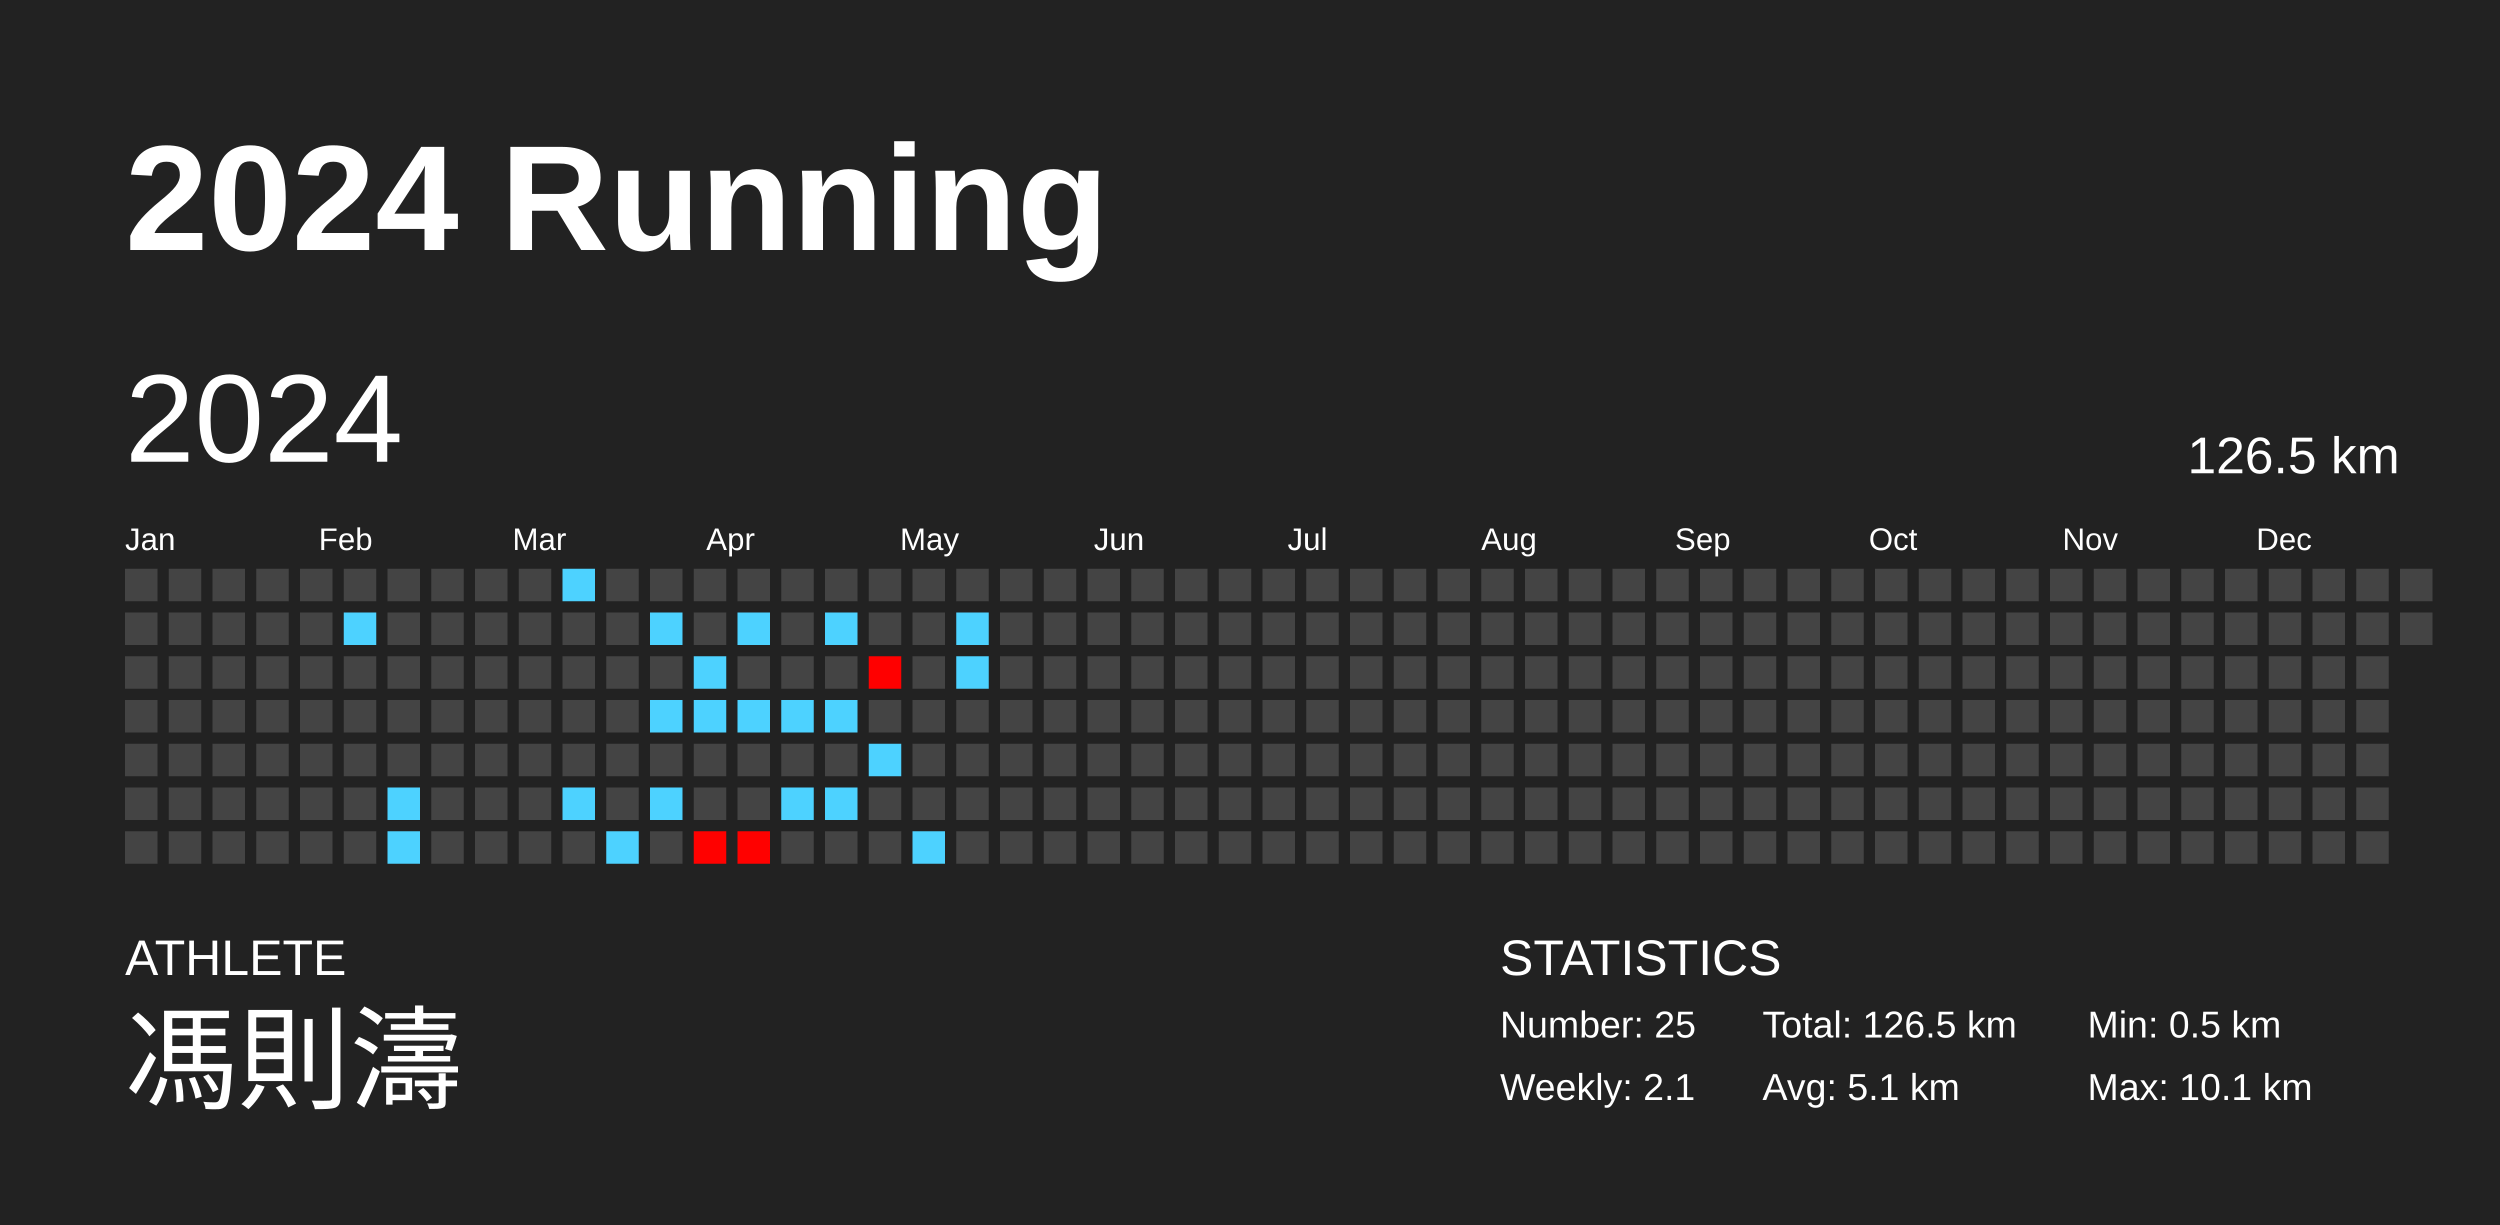
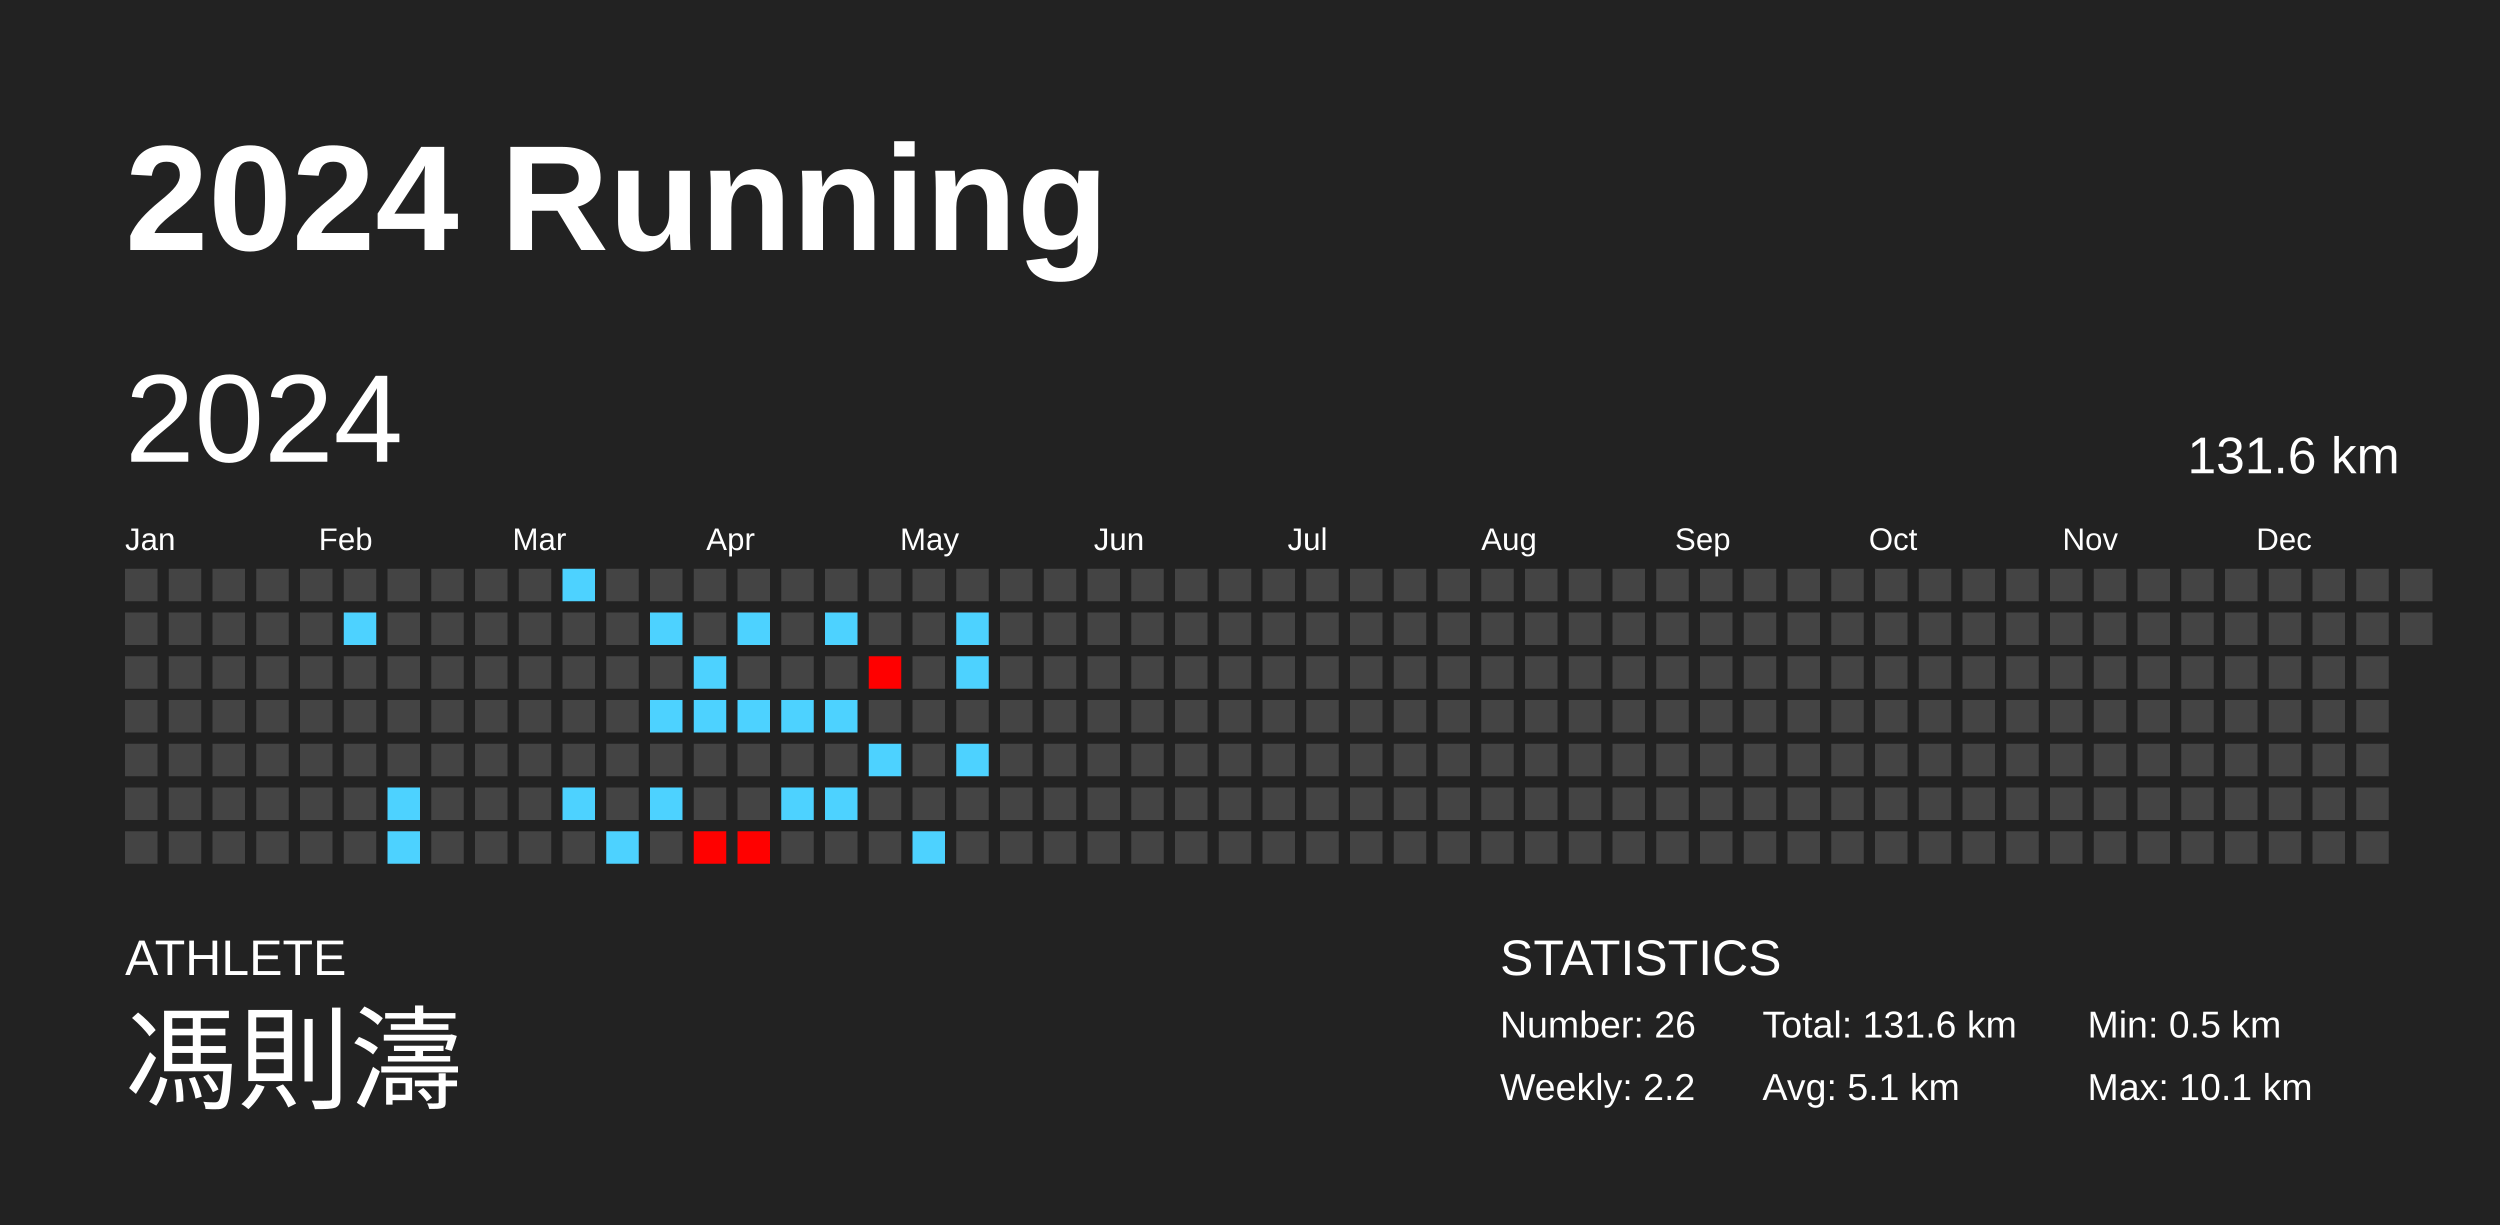
<svg xmlns="http://www.w3.org/2000/svg" baseProfile="full" height="98mm" version="1.1" viewBox="0,0,200,98" width="200mm">
  <defs />
  <rect fill="#222222" height="98" width="200" x="0" y="0" />
  <text fill="#FFFFFF" style="font-size:12px; font-family:Arial; font-weight:bold;" x="10" y="20">2024 Running</text>
  <text fill="#FFFFFF" style="font-size:4px; font-family:Arial" x="10" y="78">ATHLETE</text>
  <text fill="#FFFFFF" style="font-size:9px; font-family:Arial" x="10" y="88">馮則濤</text>
  <text fill="#FFFFFF" style="font-size:4px; font-family:Arial" x="120" y="78">STATISTICS</text>
-   <text fill="#FFFFFF" style="font-size:3px; font-family:Arial" x="120" y="83">Number: 25</text>
-   <text fill="#FFFFFF" style="font-size:3px; font-family:Arial" x="120" y="88">Weekly: 2.1</text>
-   <text fill="#FFFFFF" style="font-size:3px; font-family:Arial" x="141" y="83">Total: 126.5 km</text>
+   <text fill="#FFFFFF" style="font-size:3px; font-family:Arial" x="120" y="83">Number: 26</text>
+   <text fill="#FFFFFF" style="font-size:3px; font-family:Arial" x="120" y="88">Weekly: 2.2</text>
+   <text fill="#FFFFFF" style="font-size:3px; font-family:Arial" x="141" y="83">Total: 131.6 km</text>
  <text fill="#FFFFFF" style="font-size:3px; font-family:Arial" x="141" y="88">Avg: 5.1 km</text>
  <text fill="#FFFFFF" style="font-size:3px; font-family:Arial" x="167" y="83">Min: 0.5 km</text>
  <text fill="#FFFFFF" style="font-size:3px; font-family:Arial" x="167" y="88">Max: 10.1 km</text>
  <text dominant-baseline="hanging" fill="#FFFFFF" style="font-size:10.0px; font-family:Arial;" x="10" y="30">2024</text>
-   <text dominant-baseline="hanging" fill="#FFFFFF" style="font-size:4.125px; font-family:Arial;" x="175" y="35">126.5 km</text>
+   <text dominant-baseline="hanging" fill="#FFFFFF" style="font-size:4.125px; font-family:Arial;" x="175" y="35">131.6 km</text>
  <text fill="#FFFFFF" style="font-size:2.5px; font-family:Arial" x="10.0" y="44">Jan</text>
  <text fill="#FFFFFF" style="font-size:2.5px; font-family:Arial" x="25.5" y="44">Feb</text>
  <text fill="#FFFFFF" style="font-size:2.5px; font-family:Arial" x="41.0" y="44">Mar</text>
  <text fill="#FFFFFF" style="font-size:2.5px; font-family:Arial" x="56.5" y="44">Apr</text>
  <text fill="#FFFFFF" style="font-size:2.5px; font-family:Arial" x="72.0" y="44">May</text>
  <text fill="#FFFFFF" style="font-size:2.5px; font-family:Arial" x="87.5" y="44">Jun</text>
  <text fill="#FFFFFF" style="font-size:2.5px; font-family:Arial" x="103.0" y="44">Jul</text>
  <text fill="#FFFFFF" style="font-size:2.5px; font-family:Arial" x="118.5" y="44">Aug</text>
  <text fill="#FFFFFF" style="font-size:2.5px; font-family:Arial" x="134.0" y="44">Sep</text>
  <text fill="#FFFFFF" style="font-size:2.5px; font-family:Arial" x="149.5" y="44">Oct</text>
  <text fill="#FFFFFF" style="font-size:2.5px; font-family:Arial" x="165.0" y="44">Nov</text>
  <text fill="#FFFFFF" style="font-size:2.5px; font-family:Arial" x="180.5" y="44">Dec</text>
  <rect fill="#444444" height="2.6" width="2.6" x="10.0" y="45.5" />
  <rect fill="#444444" height="2.6" width="2.6" x="10.0" y="49.0" />
  <rect fill="#444444" height="2.6" width="2.6" x="10.0" y="52.5" />
  <rect fill="#444444" height="2.6" width="2.6" x="10.0" y="56.0" />
  <rect fill="#444444" height="2.6" width="2.6" x="10.0" y="59.5" />
  <rect fill="#444444" height="2.6" width="2.6" x="10.0" y="63.0" />
  <rect fill="#444444" height="2.6" width="2.6" x="10.0" y="66.5" />
  <rect fill="#444444" height="2.6" width="2.6" x="13.5" y="45.5" />
  <rect fill="#444444" height="2.6" width="2.6" x="13.5" y="49.0" />
  <rect fill="#444444" height="2.6" width="2.6" x="13.5" y="52.5" />
  <rect fill="#444444" height="2.6" width="2.6" x="13.5" y="56.0" />
  <rect fill="#444444" height="2.6" width="2.6" x="13.5" y="59.5" />
  <rect fill="#444444" height="2.6" width="2.6" x="13.5" y="63.0" />
  <rect fill="#444444" height="2.6" width="2.6" x="13.5" y="66.5" />
  <rect fill="#444444" height="2.6" width="2.6" x="17.0" y="45.5" />
  <rect fill="#444444" height="2.6" width="2.6" x="17.0" y="49.0" />
  <rect fill="#444444" height="2.6" width="2.6" x="17.0" y="52.5" />
  <rect fill="#444444" height="2.6" width="2.6" x="17.0" y="56.0" />
  <rect fill="#444444" height="2.6" width="2.6" x="17.0" y="59.5" />
  <rect fill="#444444" height="2.6" width="2.6" x="17.0" y="63.0" />
  <rect fill="#444444" height="2.6" width="2.6" x="17.0" y="66.5" />
  <rect fill="#444444" height="2.6" width="2.6" x="20.5" y="45.5" />
  <rect fill="#444444" height="2.6" width="2.6" x="20.5" y="49.0" />
  <rect fill="#444444" height="2.6" width="2.6" x="20.5" y="52.5" />
  <rect fill="#444444" height="2.6" width="2.6" x="20.5" y="56.0" />
  <rect fill="#444444" height="2.6" width="2.6" x="20.5" y="59.5" />
  <rect fill="#444444" height="2.6" width="2.6" x="20.5" y="63.0" />
  <rect fill="#444444" height="2.6" width="2.6" x="20.5" y="66.5" />
  <rect fill="#444444" height="2.6" width="2.6" x="24.0" y="45.5" />
  <rect fill="#444444" height="2.6" width="2.6" x="24.0" y="49.0" />
  <rect fill="#444444" height="2.6" width="2.6" x="24.0" y="52.5" />
  <rect fill="#444444" height="2.6" width="2.6" x="24.0" y="56.0" />
  <rect fill="#444444" height="2.6" width="2.6" x="24.0" y="59.5" />
  <rect fill="#444444" height="2.6" width="2.6" x="24.0" y="63.0" />
  <rect fill="#444444" height="2.6" width="2.6" x="24.0" y="66.5" />
  <rect fill="#444444" height="2.6" width="2.6" x="27.5" y="45.5" />
  <rect fill="#4dd2ff" height="2.6" width="2.6" x="27.5" y="49.0" />
  <rect fill="#444444" height="2.6" width="2.6" x="27.5" y="52.5" />
  <rect fill="#444444" height="2.6" width="2.6" x="27.5" y="56.0" />
  <rect fill="#444444" height="2.6" width="2.6" x="27.5" y="59.5" />
  <rect fill="#444444" height="2.6" width="2.6" x="27.5" y="63.0" />
  <rect fill="#444444" height="2.6" width="2.6" x="27.5" y="66.5" />
  <rect fill="#444444" height="2.6" width="2.6" x="31.0" y="45.5" />
  <rect fill="#444444" height="2.6" width="2.6" x="31.0" y="49.0" />
  <rect fill="#444444" height="2.6" width="2.6" x="31.0" y="52.5" />
  <rect fill="#444444" height="2.6" width="2.6" x="31.0" y="56.0" />
  <rect fill="#444444" height="2.6" width="2.6" x="31.0" y="59.5" />
  <rect fill="#4dd2ff" height="2.6" width="2.6" x="31.0" y="63.0" />
  <rect fill="#4dd2ff" height="2.6" width="2.6" x="31.0" y="66.5" />
  <rect fill="#444444" height="2.6" width="2.6" x="34.5" y="45.5" />
  <rect fill="#444444" height="2.6" width="2.6" x="34.5" y="49.0" />
  <rect fill="#444444" height="2.6" width="2.6" x="34.5" y="52.5" />
  <rect fill="#444444" height="2.6" width="2.6" x="34.5" y="56.0" />
  <rect fill="#444444" height="2.6" width="2.6" x="34.5" y="59.5" />
  <rect fill="#444444" height="2.6" width="2.6" x="34.5" y="63.0" />
  <rect fill="#444444" height="2.6" width="2.6" x="34.5" y="66.5" />
  <rect fill="#444444" height="2.6" width="2.6" x="38.0" y="45.5" />
  <rect fill="#444444" height="2.6" width="2.6" x="38.0" y="49.0" />
  <rect fill="#444444" height="2.6" width="2.6" x="38.0" y="52.5" />
  <rect fill="#444444" height="2.6" width="2.6" x="38.0" y="56.0" />
  <rect fill="#444444" height="2.6" width="2.6" x="38.0" y="59.5" />
  <rect fill="#444444" height="2.6" width="2.6" x="38.0" y="63.0" />
  <rect fill="#444444" height="2.6" width="2.6" x="38.0" y="66.5" />
  <rect fill="#444444" height="2.6" width="2.6" x="41.5" y="45.5" />
  <rect fill="#444444" height="2.6" width="2.6" x="41.5" y="49.0" />
  <rect fill="#444444" height="2.6" width="2.6" x="41.5" y="52.5" />
  <rect fill="#444444" height="2.6" width="2.6" x="41.5" y="56.0" />
  <rect fill="#444444" height="2.6" width="2.6" x="41.5" y="59.5" />
  <rect fill="#444444" height="2.6" width="2.6" x="41.5" y="63.0" />
  <rect fill="#444444" height="2.6" width="2.6" x="41.5" y="66.5" />
  <rect fill="#4dd2ff" height="2.6" width="2.6" x="45.0" y="45.5" />
  <rect fill="#444444" height="2.6" width="2.6" x="45.0" y="49.0" />
  <rect fill="#444444" height="2.6" width="2.6" x="45.0" y="52.5" />
  <rect fill="#444444" height="2.6" width="2.6" x="45.0" y="56.0" />
  <rect fill="#444444" height="2.6" width="2.6" x="45.0" y="59.5" />
  <rect fill="#4dd2ff" height="2.6" width="2.6" x="45.0" y="63.0" />
  <rect fill="#444444" height="2.6" width="2.6" x="45.0" y="66.5" />
  <rect fill="#444444" height="2.6" width="2.6" x="48.5" y="45.5" />
  <rect fill="#444444" height="2.6" width="2.6" x="48.5" y="49.0" />
  <rect fill="#444444" height="2.6" width="2.6" x="48.5" y="52.5" />
  <rect fill="#444444" height="2.6" width="2.6" x="48.5" y="56.0" />
  <rect fill="#444444" height="2.6" width="2.6" x="48.5" y="59.5" />
  <rect fill="#444444" height="2.6" width="2.6" x="48.5" y="63.0" />
  <rect fill="#4dd2ff" height="2.6" width="2.6" x="48.5" y="66.5" />
  <rect fill="#444444" height="2.6" width="2.6" x="52.0" y="45.5" />
  <rect fill="#4dd2ff" height="2.6" width="2.6" x="52.0" y="49.0" />
  <rect fill="#444444" height="2.6" width="2.6" x="52.0" y="52.5" />
  <rect fill="#4dd2ff" height="2.6" width="2.6" x="52.0" y="56.0" />
  <rect fill="#444444" height="2.6" width="2.6" x="52.0" y="59.5" />
  <rect fill="#4dd2ff" height="2.6" width="2.6" x="52.0" y="63.0" />
  <rect fill="#444444" height="2.6" width="2.6" x="52.0" y="66.5" />
  <rect fill="#444444" height="2.6" width="2.6" x="55.5" y="45.5" />
  <rect fill="#444444" height="2.6" width="2.6" x="55.5" y="49.0" />
  <rect fill="#4dd2ff" height="2.6" width="2.6" x="55.5" y="52.5" />
  <rect fill="#4dd2ff" height="2.6" width="2.6" x="55.5" y="56.0" />
  <rect fill="#444444" height="2.6" width="2.6" x="55.5" y="59.5" />
  <rect fill="#444444" height="2.6" width="2.6" x="55.5" y="63.0" />
  <rect fill="#ff0100" height="2.6" width="2.6" x="55.5" y="66.5" />
  <rect fill="#444444" height="2.6" width="2.6" x="59.0" y="45.5" />
  <rect fill="#4dd2ff" height="2.6" width="2.6" x="59.0" y="49.0" />
  <rect fill="#444444" height="2.6" width="2.6" x="59.0" y="52.5" />
  <rect fill="#4dd2ff" height="2.6" width="2.6" x="59.0" y="56.0" />
  <rect fill="#444444" height="2.6" width="2.6" x="59.0" y="59.5" />
  <rect fill="#444444" height="2.6" width="2.6" x="59.0" y="63.0" />
  <rect fill="#ff0100" height="2.6" width="2.6" x="59.0" y="66.5" />
  <rect fill="#444444" height="2.6" width="2.6" x="62.5" y="45.5" />
  <rect fill="#444444" height="2.6" width="2.6" x="62.5" y="49.0" />
  <rect fill="#444444" height="2.6" width="2.6" x="62.5" y="52.5" />
  <rect fill="#4dd2ff" height="2.6" width="2.6" x="62.5" y="56.0" />
  <rect fill="#444444" height="2.6" width="2.6" x="62.5" y="59.5" />
  <rect fill="#4dd2ff" height="2.6" width="2.6" x="62.5" y="63.0" />
  <rect fill="#444444" height="2.6" width="2.6" x="62.5" y="66.5" />
  <rect fill="#444444" height="2.6" width="2.6" x="66.0" y="45.5" />
  <rect fill="#4dd2ff" height="2.6" width="2.6" x="66.0" y="49.0" />
  <rect fill="#444444" height="2.6" width="2.6" x="66.0" y="52.5" />
  <rect fill="#4dd2ff" height="2.6" width="2.6" x="66.0" y="56.0" />
  <rect fill="#444444" height="2.6" width="2.6" x="66.0" y="59.5" />
  <rect fill="#4dd2ff" height="2.6" width="2.6" x="66.0" y="63.0" />
  <rect fill="#444444" height="2.6" width="2.6" x="66.0" y="66.5" />
  <rect fill="#444444" height="2.6" width="2.6" x="69.5" y="45.5" />
  <rect fill="#444444" height="2.6" width="2.6" x="69.5" y="49.0" />
  <rect fill="#ff0000" height="2.6" width="2.6" x="69.5" y="52.5" />
  <rect fill="#444444" height="2.6" width="2.6" x="69.5" y="56.0" />
  <rect fill="#4dd2ff" height="2.6" width="2.6" x="69.5" y="59.5" />
  <rect fill="#444444" height="2.6" width="2.6" x="69.5" y="63.0" />
  <rect fill="#444444" height="2.6" width="2.6" x="69.5" y="66.5" />
  <rect fill="#444444" height="2.6" width="2.6" x="73.0" y="45.5" />
  <rect fill="#444444" height="2.6" width="2.6" x="73.0" y="49.0" />
  <rect fill="#444444" height="2.6" width="2.6" x="73.0" y="52.5" />
  <rect fill="#444444" height="2.6" width="2.6" x="73.0" y="56.0" />
  <rect fill="#444444" height="2.6" width="2.6" x="73.0" y="59.5" />
  <rect fill="#444444" height="2.6" width="2.6" x="73.0" y="63.0" />
  <rect fill="#4dd2ff" height="2.6" width="2.6" x="73.0" y="66.5" />
  <rect fill="#444444" height="2.6" width="2.6" x="76.5" y="45.5" />
  <rect fill="#4dd2ff" height="2.6" width="2.6" x="76.5" y="49.0" />
  <rect fill="#4dd2ff" height="2.6" width="2.6" x="76.5" y="52.5" />
  <rect fill="#444444" height="2.6" width="2.6" x="76.5" y="56.0" />
-   <rect fill="#444444" height="2.6" width="2.6" x="76.5" y="59.5" />
+   <rect fill="#4dd2ff" height="2.6" width="2.6" x="76.5" y="59.5" />
  <rect fill="#444444" height="2.6" width="2.6" x="76.5" y="63.0" />
  <rect fill="#444444" height="2.6" width="2.6" x="76.5" y="66.5" />
  <rect fill="#444444" height="2.6" width="2.6" x="80.0" y="45.5" />
  <rect fill="#444444" height="2.6" width="2.6" x="80.0" y="49.0" />
  <rect fill="#444444" height="2.6" width="2.6" x="80.0" y="52.5" />
  <rect fill="#444444" height="2.6" width="2.6" x="80.0" y="56.0" />
  <rect fill="#444444" height="2.6" width="2.6" x="80.0" y="59.5" />
  <rect fill="#444444" height="2.6" width="2.6" x="80.0" y="63.0" />
  <rect fill="#444444" height="2.6" width="2.6" x="80.0" y="66.5" />
  <rect fill="#444444" height="2.6" width="2.6" x="83.5" y="45.5" />
  <rect fill="#444444" height="2.6" width="2.6" x="83.5" y="49.0" />
  <rect fill="#444444" height="2.6" width="2.6" x="83.5" y="52.5" />
  <rect fill="#444444" height="2.6" width="2.6" x="83.5" y="56.0" />
  <rect fill="#444444" height="2.6" width="2.6" x="83.5" y="59.5" />
  <rect fill="#444444" height="2.6" width="2.6" x="83.5" y="63.0" />
  <rect fill="#444444" height="2.6" width="2.6" x="83.5" y="66.5" />
  <rect fill="#444444" height="2.6" width="2.6" x="87.0" y="45.5" />
  <rect fill="#444444" height="2.6" width="2.6" x="87.0" y="49.0" />
  <rect fill="#444444" height="2.6" width="2.6" x="87.0" y="52.5" />
  <rect fill="#444444" height="2.6" width="2.6" x="87.0" y="56.0" />
  <rect fill="#444444" height="2.6" width="2.6" x="87.0" y="59.5" />
  <rect fill="#444444" height="2.6" width="2.6" x="87.0" y="63.0" />
  <rect fill="#444444" height="2.6" width="2.6" x="87.0" y="66.5" />
  <rect fill="#444444" height="2.6" width="2.6" x="90.5" y="45.5" />
  <rect fill="#444444" height="2.6" width="2.6" x="90.5" y="49.0" />
  <rect fill="#444444" height="2.6" width="2.6" x="90.5" y="52.5" />
  <rect fill="#444444" height="2.6" width="2.6" x="90.5" y="56.0" />
  <rect fill="#444444" height="2.6" width="2.6" x="90.5" y="59.5" />
  <rect fill="#444444" height="2.6" width="2.6" x="90.5" y="63.0" />
  <rect fill="#444444" height="2.6" width="2.6" x="90.5" y="66.5" />
  <rect fill="#444444" height="2.6" width="2.6" x="94.0" y="45.5" />
  <rect fill="#444444" height="2.6" width="2.6" x="94.0" y="49.0" />
  <rect fill="#444444" height="2.6" width="2.6" x="94.0" y="52.5" />
  <rect fill="#444444" height="2.6" width="2.6" x="94.0" y="56.0" />
  <rect fill="#444444" height="2.6" width="2.6" x="94.0" y="59.5" />
  <rect fill="#444444" height="2.6" width="2.6" x="94.0" y="63.0" />
  <rect fill="#444444" height="2.6" width="2.6" x="94.0" y="66.5" />
  <rect fill="#444444" height="2.6" width="2.6" x="97.5" y="45.5" />
  <rect fill="#444444" height="2.6" width="2.6" x="97.5" y="49.0" />
  <rect fill="#444444" height="2.6" width="2.6" x="97.5" y="52.5" />
  <rect fill="#444444" height="2.6" width="2.6" x="97.5" y="56.0" />
  <rect fill="#444444" height="2.6" width="2.6" x="97.5" y="59.5" />
  <rect fill="#444444" height="2.6" width="2.6" x="97.5" y="63.0" />
  <rect fill="#444444" height="2.6" width="2.6" x="97.5" y="66.5" />
  <rect fill="#444444" height="2.6" width="2.6" x="101.0" y="45.5" />
  <rect fill="#444444" height="2.6" width="2.6" x="101.0" y="49.0" />
  <rect fill="#444444" height="2.6" width="2.6" x="101.0" y="52.5" />
  <rect fill="#444444" height="2.6" width="2.6" x="101.0" y="56.0" />
  <rect fill="#444444" height="2.6" width="2.6" x="101.0" y="59.5" />
  <rect fill="#444444" height="2.6" width="2.6" x="101.0" y="63.0" />
  <rect fill="#444444" height="2.6" width="2.6" x="101.0" y="66.5" />
  <rect fill="#444444" height="2.6" width="2.6" x="104.5" y="45.5" />
  <rect fill="#444444" height="2.6" width="2.6" x="104.5" y="49.0" />
  <rect fill="#444444" height="2.6" width="2.6" x="104.5" y="52.5" />
  <rect fill="#444444" height="2.6" width="2.6" x="104.5" y="56.0" />
  <rect fill="#444444" height="2.6" width="2.6" x="104.5" y="59.5" />
  <rect fill="#444444" height="2.6" width="2.6" x="104.5" y="63.0" />
  <rect fill="#444444" height="2.6" width="2.6" x="104.5" y="66.5" />
  <rect fill="#444444" height="2.6" width="2.6" x="108.0" y="45.5" />
  <rect fill="#444444" height="2.6" width="2.6" x="108.0" y="49.0" />
  <rect fill="#444444" height="2.6" width="2.6" x="108.0" y="52.5" />
  <rect fill="#444444" height="2.6" width="2.6" x="108.0" y="56.0" />
  <rect fill="#444444" height="2.6" width="2.6" x="108.0" y="59.5" />
  <rect fill="#444444" height="2.6" width="2.6" x="108.0" y="63.0" />
  <rect fill="#444444" height="2.6" width="2.6" x="108.0" y="66.5" />
  <rect fill="#444444" height="2.6" width="2.6" x="111.5" y="45.5" />
  <rect fill="#444444" height="2.6" width="2.6" x="111.5" y="49.0" />
  <rect fill="#444444" height="2.6" width="2.6" x="111.5" y="52.5" />
  <rect fill="#444444" height="2.6" width="2.6" x="111.5" y="56.0" />
  <rect fill="#444444" height="2.6" width="2.6" x="111.5" y="59.5" />
  <rect fill="#444444" height="2.6" width="2.6" x="111.5" y="63.0" />
  <rect fill="#444444" height="2.6" width="2.6" x="111.5" y="66.5" />
  <rect fill="#444444" height="2.6" width="2.6" x="115.0" y="45.5" />
  <rect fill="#444444" height="2.6" width="2.6" x="115.0" y="49.0" />
  <rect fill="#444444" height="2.6" width="2.6" x="115.0" y="52.5" />
  <rect fill="#444444" height="2.6" width="2.6" x="115.0" y="56.0" />
  <rect fill="#444444" height="2.6" width="2.6" x="115.0" y="59.5" />
  <rect fill="#444444" height="2.6" width="2.6" x="115.0" y="63.0" />
  <rect fill="#444444" height="2.6" width="2.6" x="115.0" y="66.5" />
  <rect fill="#444444" height="2.6" width="2.6" x="118.5" y="45.5" />
  <rect fill="#444444" height="2.6" width="2.6" x="118.5" y="49.0" />
  <rect fill="#444444" height="2.6" width="2.6" x="118.5" y="52.5" />
  <rect fill="#444444" height="2.6" width="2.6" x="118.5" y="56.0" />
  <rect fill="#444444" height="2.6" width="2.6" x="118.5" y="59.5" />
  <rect fill="#444444" height="2.6" width="2.6" x="118.5" y="63.0" />
  <rect fill="#444444" height="2.6" width="2.6" x="118.5" y="66.5" />
  <rect fill="#444444" height="2.6" width="2.6" x="122.0" y="45.5" />
  <rect fill="#444444" height="2.6" width="2.6" x="122.0" y="49.0" />
  <rect fill="#444444" height="2.6" width="2.6" x="122.0" y="52.5" />
  <rect fill="#444444" height="2.6" width="2.6" x="122.0" y="56.0" />
  <rect fill="#444444" height="2.6" width="2.6" x="122.0" y="59.5" />
  <rect fill="#444444" height="2.6" width="2.6" x="122.0" y="63.0" />
  <rect fill="#444444" height="2.6" width="2.6" x="122.0" y="66.5" />
  <rect fill="#444444" height="2.6" width="2.6" x="125.5" y="45.5" />
  <rect fill="#444444" height="2.6" width="2.6" x="125.5" y="49.0" />
  <rect fill="#444444" height="2.6" width="2.6" x="125.5" y="52.5" />
  <rect fill="#444444" height="2.6" width="2.6" x="125.5" y="56.0" />
  <rect fill="#444444" height="2.6" width="2.6" x="125.5" y="59.5" />
  <rect fill="#444444" height="2.6" width="2.6" x="125.5" y="63.0" />
  <rect fill="#444444" height="2.6" width="2.6" x="125.5" y="66.5" />
  <rect fill="#444444" height="2.6" width="2.6" x="129.0" y="45.5" />
  <rect fill="#444444" height="2.6" width="2.6" x="129.0" y="49.0" />
  <rect fill="#444444" height="2.6" width="2.6" x="129.0" y="52.5" />
  <rect fill="#444444" height="2.6" width="2.6" x="129.0" y="56.0" />
  <rect fill="#444444" height="2.6" width="2.6" x="129.0" y="59.5" />
  <rect fill="#444444" height="2.6" width="2.6" x="129.0" y="63.0" />
  <rect fill="#444444" height="2.6" width="2.6" x="129.0" y="66.5" />
  <rect fill="#444444" height="2.6" width="2.6" x="132.5" y="45.5" />
  <rect fill="#444444" height="2.6" width="2.6" x="132.5" y="49.0" />
  <rect fill="#444444" height="2.6" width="2.6" x="132.5" y="52.5" />
  <rect fill="#444444" height="2.6" width="2.6" x="132.5" y="56.0" />
  <rect fill="#444444" height="2.6" width="2.6" x="132.5" y="59.5" />
  <rect fill="#444444" height="2.6" width="2.6" x="132.5" y="63.0" />
  <rect fill="#444444" height="2.6" width="2.6" x="132.5" y="66.5" />
  <rect fill="#444444" height="2.6" width="2.6" x="136.0" y="45.5" />
  <rect fill="#444444" height="2.6" width="2.6" x="136.0" y="49.0" />
  <rect fill="#444444" height="2.6" width="2.6" x="136.0" y="52.5" />
  <rect fill="#444444" height="2.6" width="2.6" x="136.0" y="56.0" />
  <rect fill="#444444" height="2.6" width="2.6" x="136.0" y="59.5" />
  <rect fill="#444444" height="2.6" width="2.6" x="136.0" y="63.0" />
  <rect fill="#444444" height="2.6" width="2.6" x="136.0" y="66.5" />
  <rect fill="#444444" height="2.6" width="2.6" x="139.5" y="45.5" />
  <rect fill="#444444" height="2.6" width="2.6" x="139.5" y="49.0" />
  <rect fill="#444444" height="2.6" width="2.6" x="139.5" y="52.5" />
  <rect fill="#444444" height="2.6" width="2.6" x="139.5" y="56.0" />
  <rect fill="#444444" height="2.6" width="2.6" x="139.5" y="59.5" />
  <rect fill="#444444" height="2.6" width="2.6" x="139.5" y="63.0" />
  <rect fill="#444444" height="2.6" width="2.6" x="139.5" y="66.5" />
  <rect fill="#444444" height="2.6" width="2.6" x="143.0" y="45.5" />
  <rect fill="#444444" height="2.6" width="2.6" x="143.0" y="49.0" />
  <rect fill="#444444" height="2.6" width="2.6" x="143.0" y="52.5" />
  <rect fill="#444444" height="2.6" width="2.6" x="143.0" y="56.0" />
  <rect fill="#444444" height="2.6" width="2.6" x="143.0" y="59.5" />
  <rect fill="#444444" height="2.6" width="2.6" x="143.0" y="63.0" />
  <rect fill="#444444" height="2.6" width="2.6" x="143.0" y="66.5" />
  <rect fill="#444444" height="2.6" width="2.6" x="146.5" y="45.5" />
  <rect fill="#444444" height="2.6" width="2.6" x="146.5" y="49.0" />
  <rect fill="#444444" height="2.6" width="2.6" x="146.5" y="52.5" />
  <rect fill="#444444" height="2.6" width="2.6" x="146.5" y="56.0" />
  <rect fill="#444444" height="2.6" width="2.6" x="146.5" y="59.5" />
  <rect fill="#444444" height="2.6" width="2.6" x="146.5" y="63.0" />
  <rect fill="#444444" height="2.6" width="2.6" x="146.5" y="66.5" />
  <rect fill="#444444" height="2.6" width="2.6" x="150.0" y="45.5" />
  <rect fill="#444444" height="2.6" width="2.6" x="150.0" y="49.0" />
  <rect fill="#444444" height="2.6" width="2.6" x="150.0" y="52.5" />
  <rect fill="#444444" height="2.6" width="2.6" x="150.0" y="56.0" />
  <rect fill="#444444" height="2.6" width="2.6" x="150.0" y="59.5" />
  <rect fill="#444444" height="2.6" width="2.6" x="150.0" y="63.0" />
  <rect fill="#444444" height="2.6" width="2.6" x="150.0" y="66.5" />
  <rect fill="#444444" height="2.6" width="2.6" x="153.5" y="45.5" />
  <rect fill="#444444" height="2.6" width="2.6" x="153.5" y="49.0" />
  <rect fill="#444444" height="2.6" width="2.6" x="153.5" y="52.5" />
  <rect fill="#444444" height="2.6" width="2.6" x="153.5" y="56.0" />
  <rect fill="#444444" height="2.6" width="2.6" x="153.5" y="59.5" />
  <rect fill="#444444" height="2.6" width="2.6" x="153.5" y="63.0" />
  <rect fill="#444444" height="2.6" width="2.6" x="153.5" y="66.5" />
  <rect fill="#444444" height="2.6" width="2.6" x="157.0" y="45.5" />
  <rect fill="#444444" height="2.6" width="2.6" x="157.0" y="49.0" />
  <rect fill="#444444" height="2.6" width="2.6" x="157.0" y="52.5" />
  <rect fill="#444444" height="2.6" width="2.6" x="157.0" y="56.0" />
  <rect fill="#444444" height="2.6" width="2.6" x="157.0" y="59.5" />
  <rect fill="#444444" height="2.6" width="2.6" x="157.0" y="63.0" />
  <rect fill="#444444" height="2.6" width="2.6" x="157.0" y="66.5" />
  <rect fill="#444444" height="2.6" width="2.6" x="160.5" y="45.5" />
  <rect fill="#444444" height="2.6" width="2.6" x="160.5" y="49.0" />
  <rect fill="#444444" height="2.6" width="2.6" x="160.5" y="52.5" />
  <rect fill="#444444" height="2.6" width="2.6" x="160.5" y="56.0" />
  <rect fill="#444444" height="2.6" width="2.6" x="160.5" y="59.5" />
  <rect fill="#444444" height="2.6" width="2.6" x="160.5" y="63.0" />
  <rect fill="#444444" height="2.6" width="2.6" x="160.5" y="66.5" />
  <rect fill="#444444" height="2.6" width="2.6" x="164.0" y="45.5" />
  <rect fill="#444444" height="2.6" width="2.6" x="164.0" y="49.0" />
  <rect fill="#444444" height="2.6" width="2.6" x="164.0" y="52.5" />
  <rect fill="#444444" height="2.6" width="2.6" x="164.0" y="56.0" />
  <rect fill="#444444" height="2.6" width="2.6" x="164.0" y="59.5" />
  <rect fill="#444444" height="2.6" width="2.6" x="164.0" y="63.0" />
  <rect fill="#444444" height="2.6" width="2.6" x="164.0" y="66.5" />
  <rect fill="#444444" height="2.6" width="2.6" x="167.5" y="45.5" />
  <rect fill="#444444" height="2.6" width="2.6" x="167.5" y="49.0" />
  <rect fill="#444444" height="2.6" width="2.6" x="167.5" y="52.5" />
  <rect fill="#444444" height="2.6" width="2.6" x="167.5" y="56.0" />
  <rect fill="#444444" height="2.6" width="2.6" x="167.5" y="59.5" />
  <rect fill="#444444" height="2.6" width="2.6" x="167.5" y="63.0" />
  <rect fill="#444444" height="2.6" width="2.6" x="167.5" y="66.5" />
  <rect fill="#444444" height="2.6" width="2.6" x="171.0" y="45.5" />
  <rect fill="#444444" height="2.6" width="2.6" x="171.0" y="49.0" />
  <rect fill="#444444" height="2.6" width="2.6" x="171.0" y="52.5" />
  <rect fill="#444444" height="2.6" width="2.6" x="171.0" y="56.0" />
  <rect fill="#444444" height="2.6" width="2.6" x="171.0" y="59.5" />
  <rect fill="#444444" height="2.6" width="2.6" x="171.0" y="63.0" />
  <rect fill="#444444" height="2.6" width="2.6" x="171.0" y="66.5" />
  <rect fill="#444444" height="2.6" width="2.6" x="174.5" y="45.5" />
  <rect fill="#444444" height="2.6" width="2.6" x="174.5" y="49.0" />
  <rect fill="#444444" height="2.6" width="2.6" x="174.5" y="52.5" />
  <rect fill="#444444" height="2.6" width="2.6" x="174.5" y="56.0" />
  <rect fill="#444444" height="2.6" width="2.6" x="174.5" y="59.5" />
  <rect fill="#444444" height="2.6" width="2.6" x="174.5" y="63.0" />
  <rect fill="#444444" height="2.6" width="2.6" x="174.5" y="66.5" />
  <rect fill="#444444" height="2.6" width="2.6" x="178.0" y="45.5" />
  <rect fill="#444444" height="2.6" width="2.6" x="178.0" y="49.0" />
  <rect fill="#444444" height="2.6" width="2.6" x="178.0" y="52.5" />
  <rect fill="#444444" height="2.6" width="2.6" x="178.0" y="56.0" />
  <rect fill="#444444" height="2.6" width="2.6" x="178.0" y="59.5" />
  <rect fill="#444444" height="2.6" width="2.6" x="178.0" y="63.0" />
  <rect fill="#444444" height="2.6" width="2.6" x="178.0" y="66.5" />
  <rect fill="#444444" height="2.6" width="2.6" x="181.5" y="45.5" />
  <rect fill="#444444" height="2.6" width="2.6" x="181.5" y="49.0" />
  <rect fill="#444444" height="2.6" width="2.6" x="181.5" y="52.5" />
  <rect fill="#444444" height="2.6" width="2.6" x="181.5" y="56.0" />
  <rect fill="#444444" height="2.6" width="2.6" x="181.5" y="59.5" />
  <rect fill="#444444" height="2.6" width="2.6" x="181.5" y="63.0" />
  <rect fill="#444444" height="2.6" width="2.6" x="181.5" y="66.5" />
  <rect fill="#444444" height="2.6" width="2.6" x="185.0" y="45.5" />
  <rect fill="#444444" height="2.6" width="2.6" x="185.0" y="49.0" />
  <rect fill="#444444" height="2.6" width="2.6" x="185.0" y="52.5" />
  <rect fill="#444444" height="2.6" width="2.6" x="185.0" y="56.0" />
  <rect fill="#444444" height="2.6" width="2.6" x="185.0" y="59.5" />
  <rect fill="#444444" height="2.6" width="2.6" x="185.0" y="63.0" />
  <rect fill="#444444" height="2.6" width="2.6" x="185.0" y="66.5" />
  <rect fill="#444444" height="2.6" width="2.6" x="188.5" y="45.5" />
  <rect fill="#444444" height="2.6" width="2.6" x="188.5" y="49.0" />
  <rect fill="#444444" height="2.6" width="2.6" x="188.5" y="52.5" />
  <rect fill="#444444" height="2.6" width="2.6" x="188.5" y="56.0" />
  <rect fill="#444444" height="2.6" width="2.6" x="188.5" y="59.5" />
  <rect fill="#444444" height="2.6" width="2.6" x="188.5" y="63.0" />
  <rect fill="#444444" height="2.6" width="2.6" x="188.5" y="66.5" />
  <rect fill="#444444" height="2.6" width="2.6" x="192.0" y="45.5" />
  <rect fill="#444444" height="2.6" width="2.6" x="192.0" y="49.0" />
</svg>
